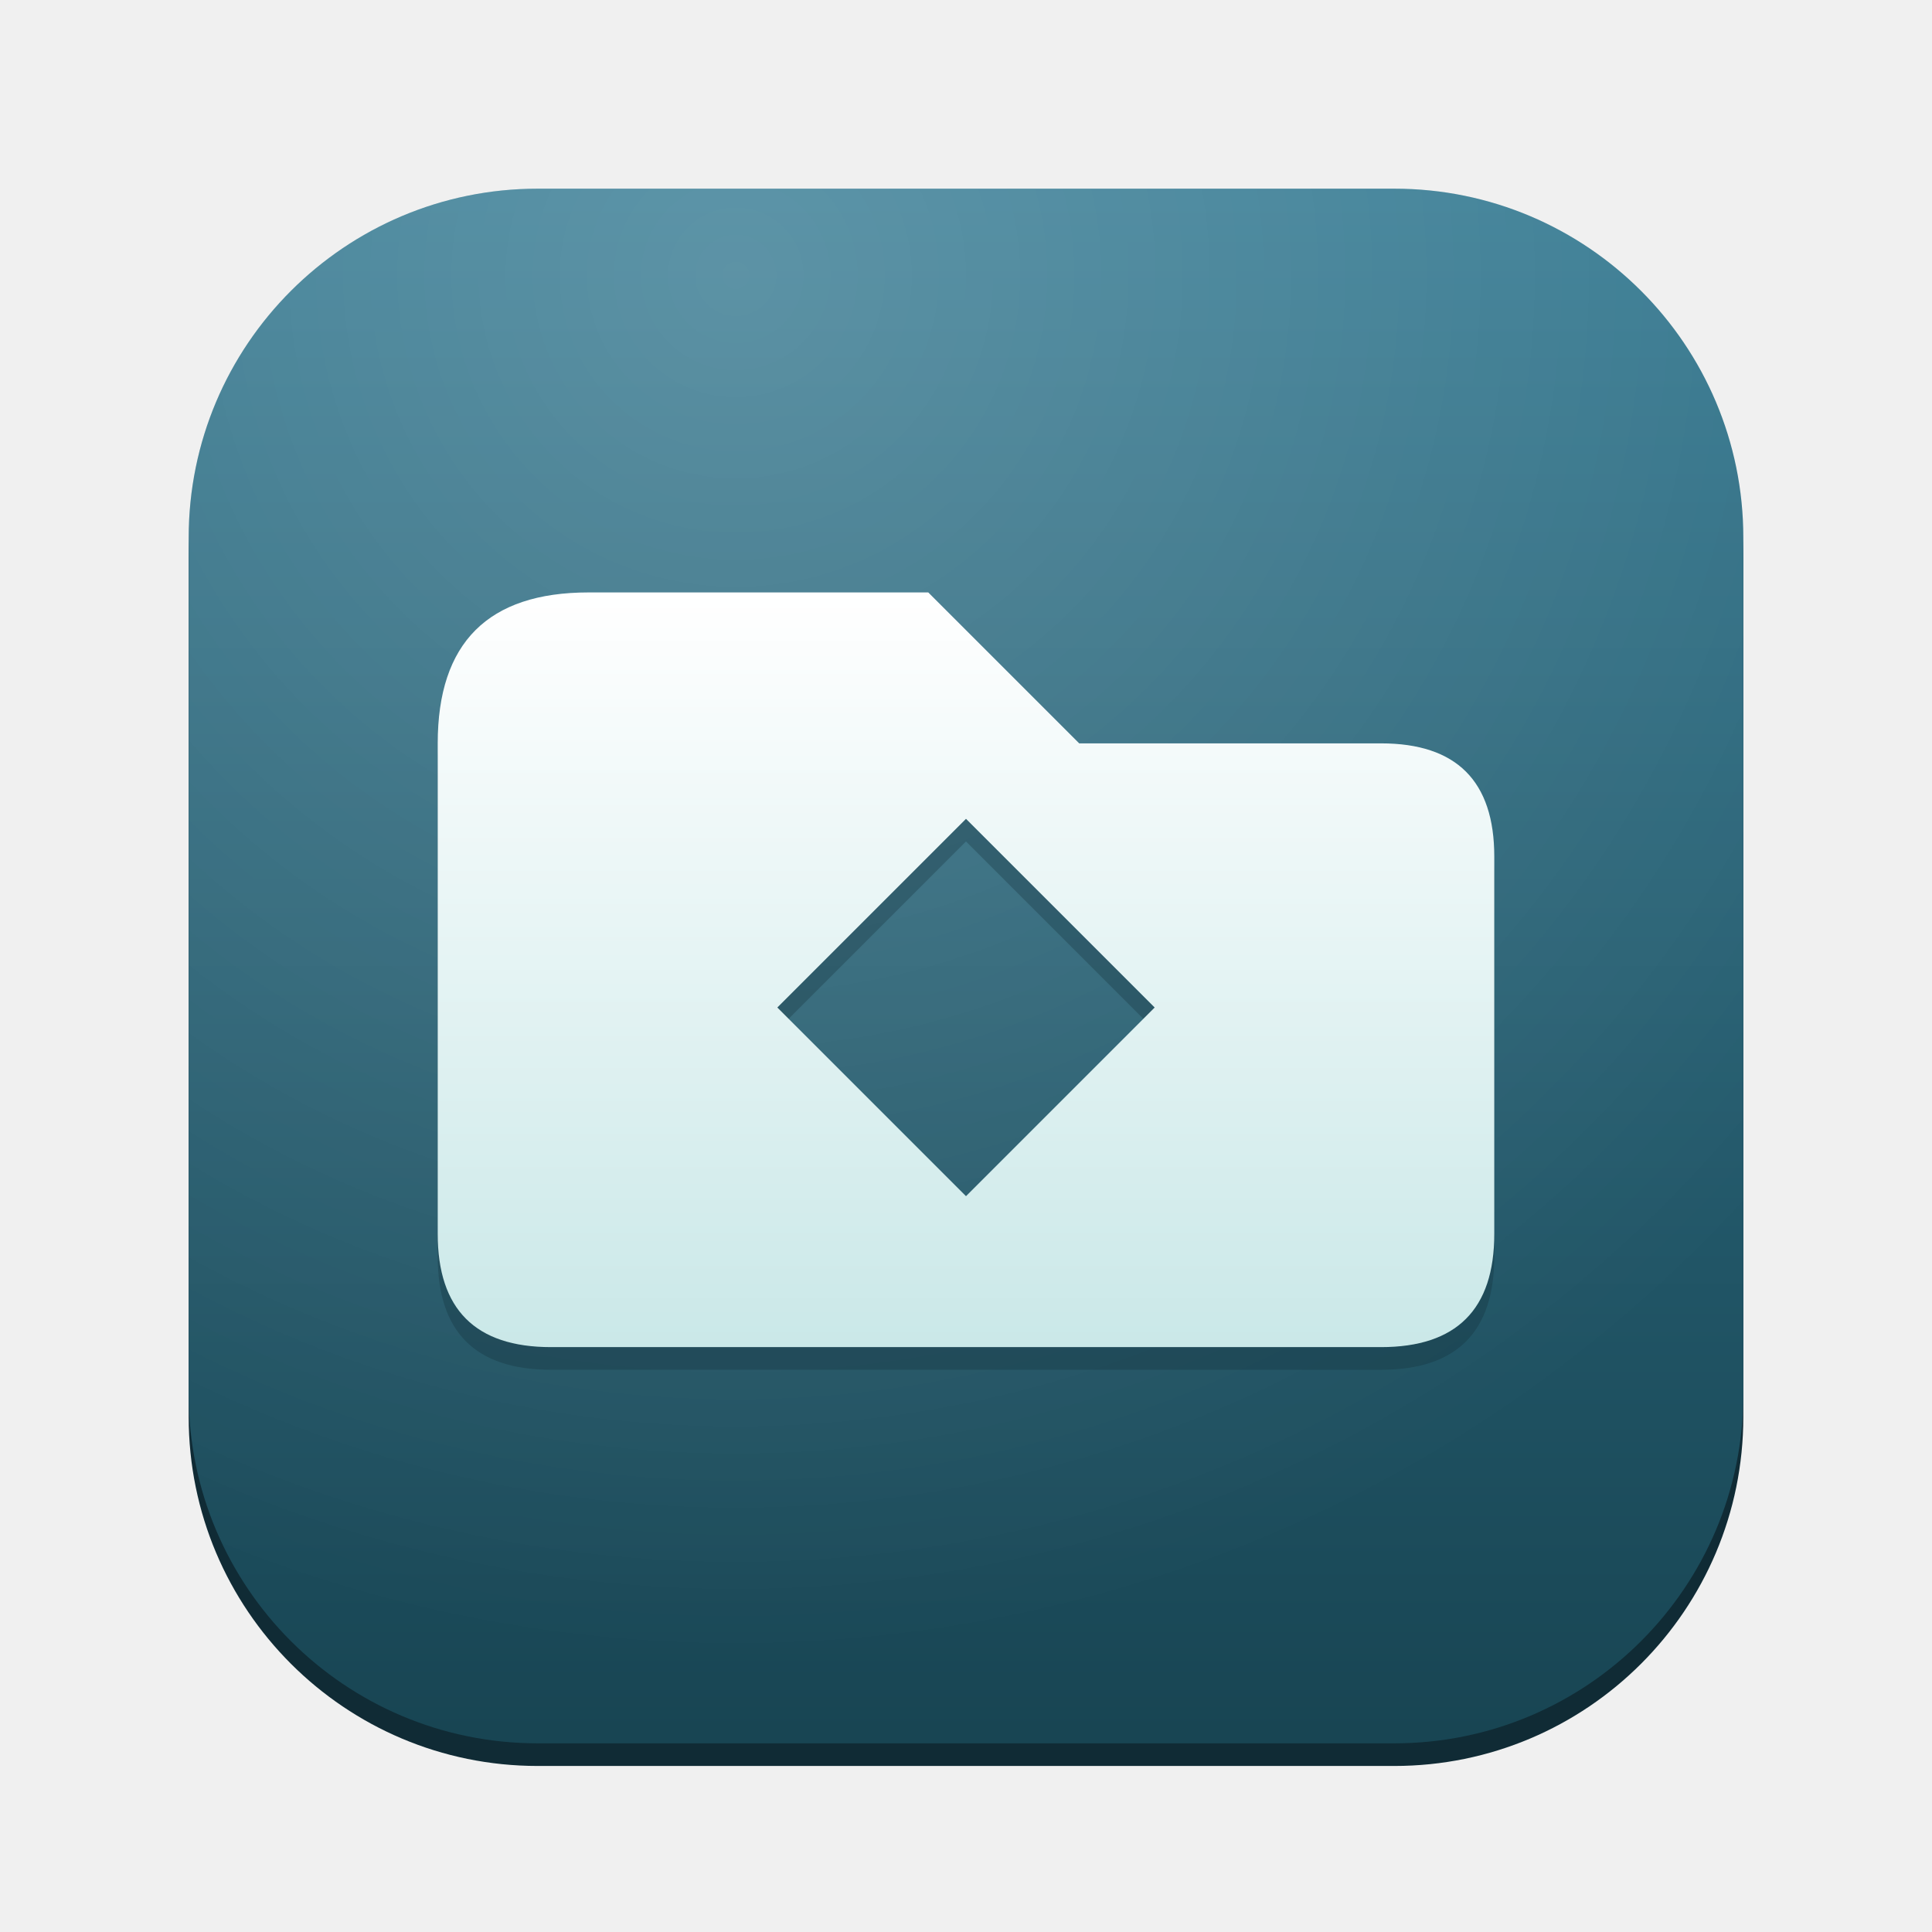
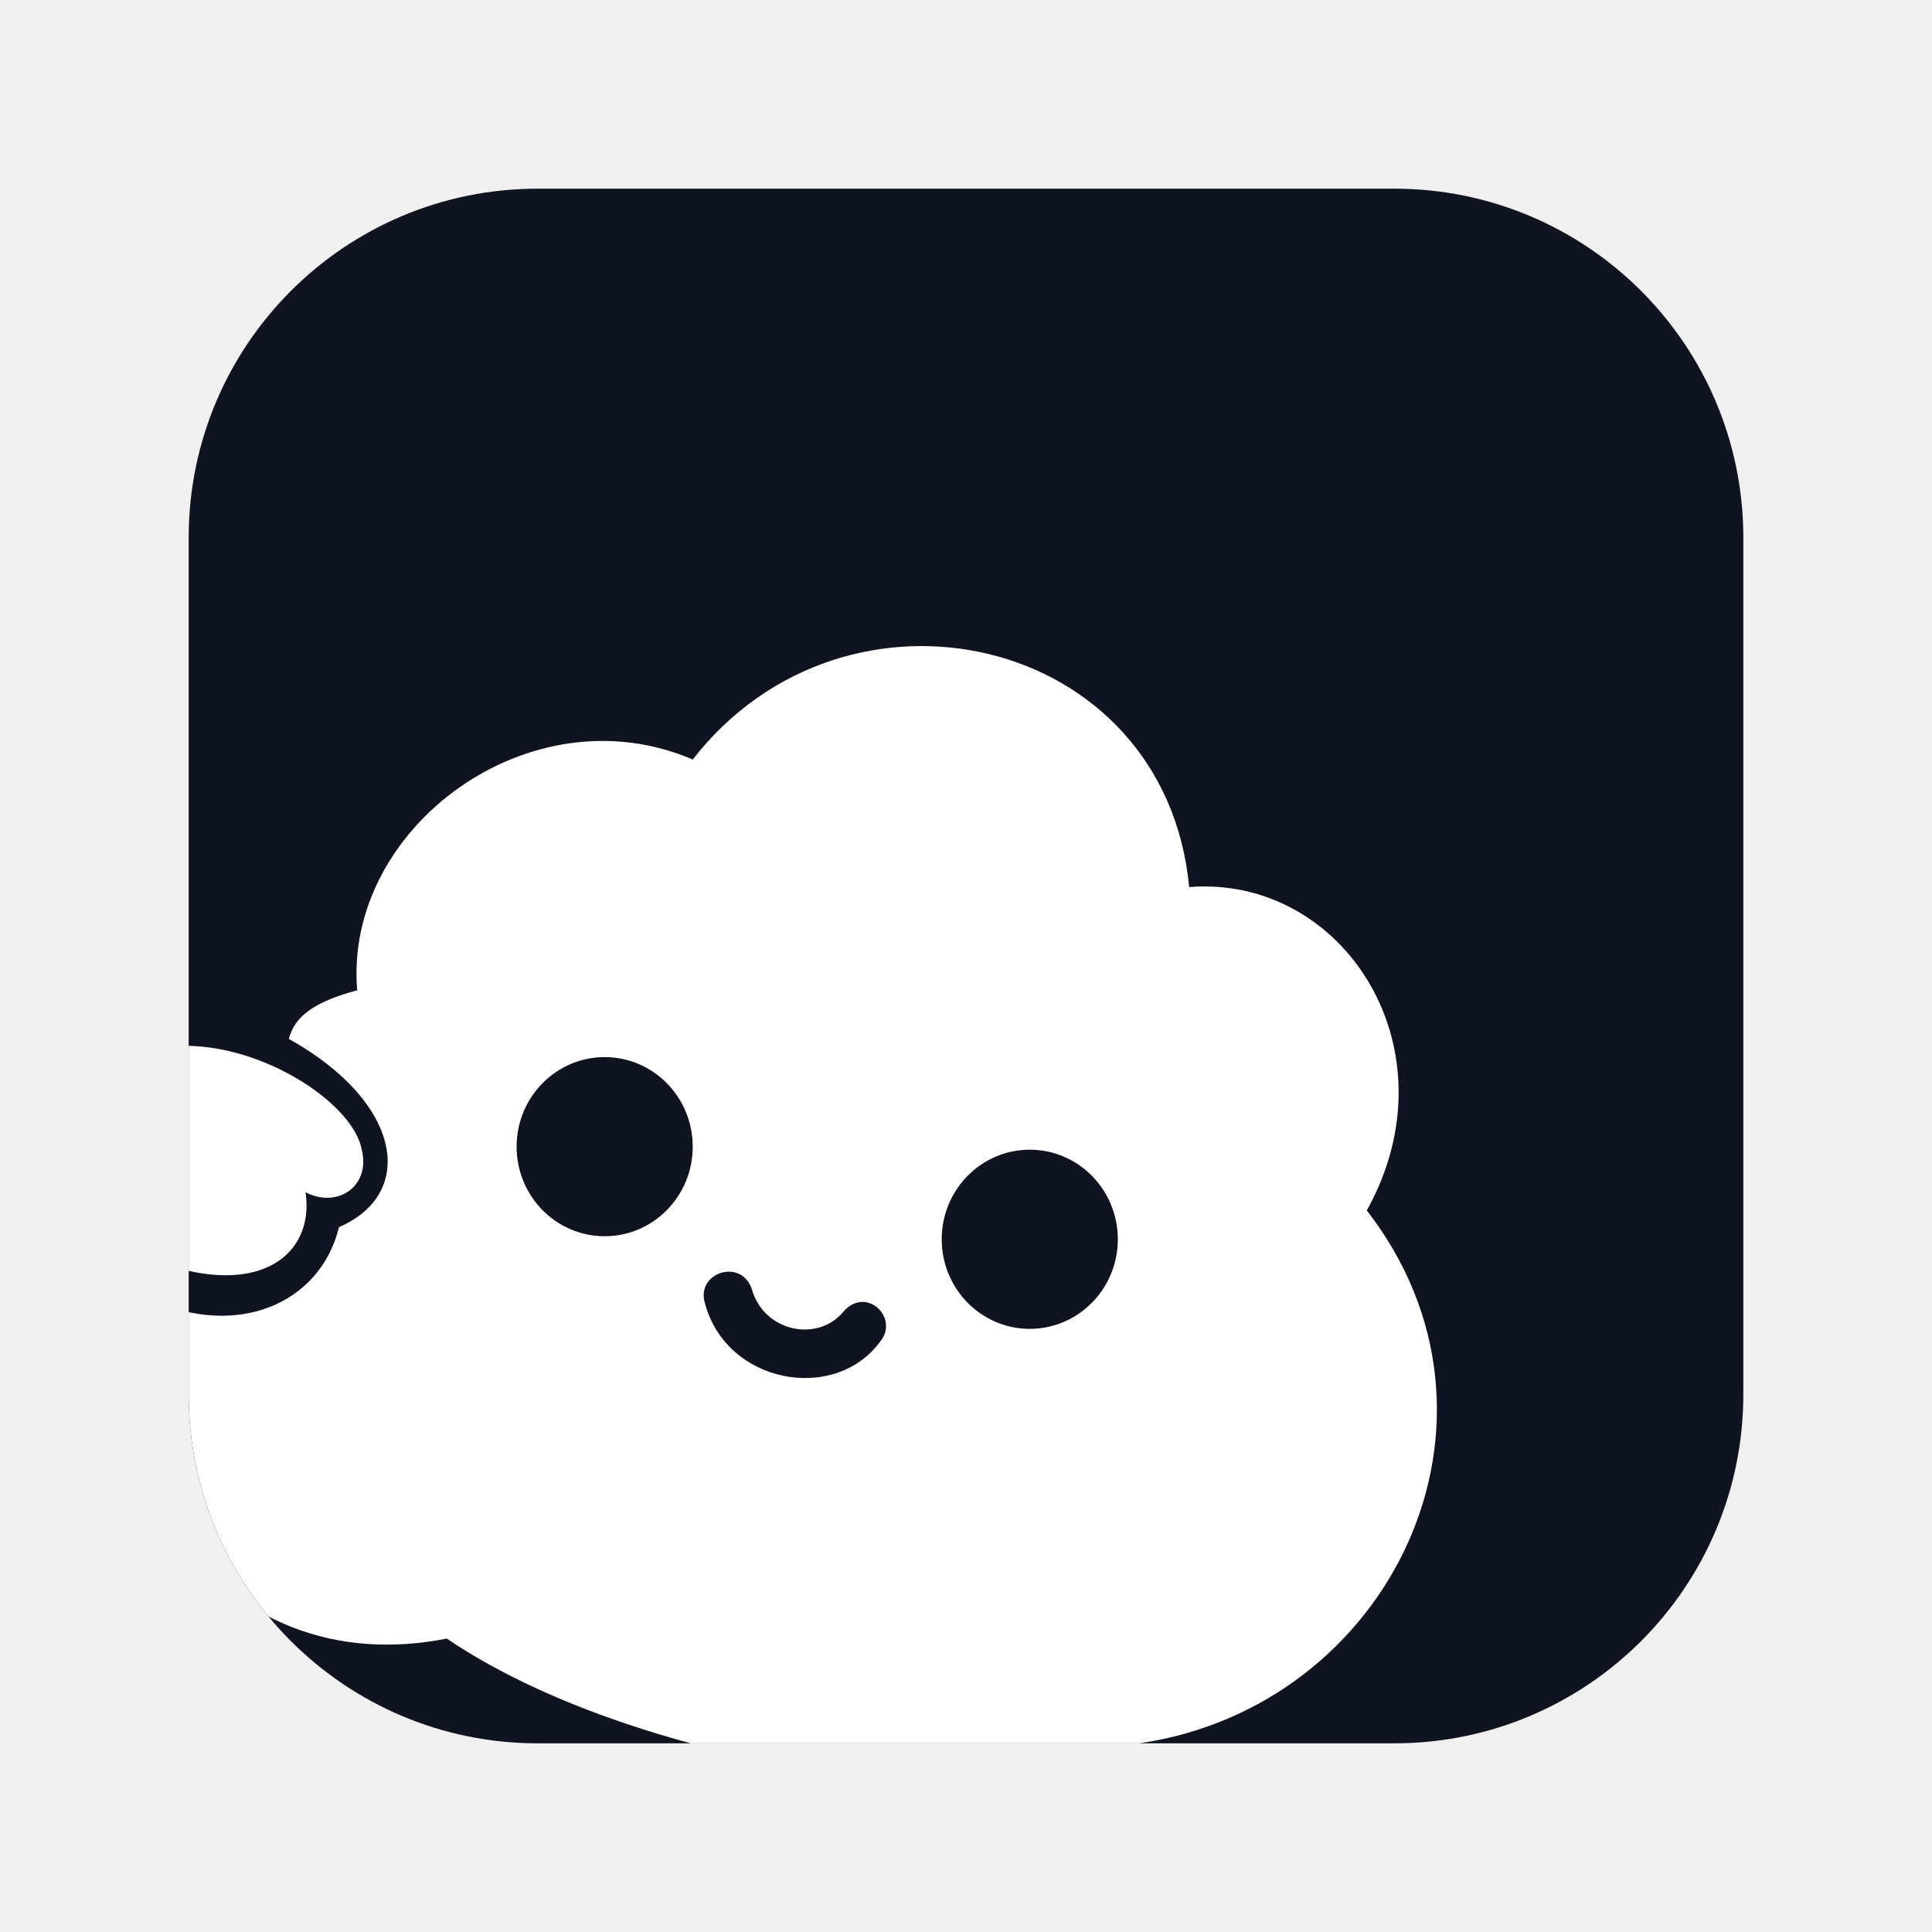
- <svg xmlns="http://www.w3.org/2000/svg" viewBox="0 0 1024 1024" width="1024" height="1024">
+ <svg xmlns="http://www.w3.org/2000/svg" width="1024" height="1024" viewBox="0 0 1024 1024">
  <defs>
-     <linearGradient id="tile" x2="0" y2="1">
-       <stop stop-color="#357A92" />
-       <stop offset="1" stop-color="#184553" />
-     </linearGradient>
-     <linearGradient id="face" x2="0" y2="1">
-       <stop stop-color="#FFFFFF" />
-       <stop offset="1" stop-color="#CAE8E8" />
-     </linearGradient>
-     <radialGradient id="light" cx=".35" cy=".05" r=".9">
-       <stop stop-color="#FFFFFF" stop-opacity=".20" />
-       <stop offset="1" stop-color="#FFFFFF" stop-opacity="0" />
-     </radialGradient>
+     <clipPath id="tile">
+       <rect x="100" y="100" width="824" height="824" rx="185" />
+     </clipPath>
  </defs>
-   <rect x="100" y="112" width="824" height="824" rx="185" fill="#102B35" />
-   <rect x="100" y="100" width="824" height="824" rx="185" fill="url(#tile)" />
-   <rect x="100" y="100" width="824" height="824" rx="185" fill="url(#light)" />
-   <g fill="#102B35" opacity=".30" transform="translate(0 12)">
-     <path fill-rule="evenodd" d="M6 7H15L19 11H27Q30 11 30 14V24Q30 27 27 27H5Q2 27 2 24V11Q2 7 6 7Z M16 13L21 18L16 23L11 18Z" transform="translate(192 174) scale(20)" />
-   </g>
-   <g fill="url(#face)">
-     <path fill-rule="evenodd" d="M6 7H15L19 11H27Q30 11 30 14V24Q30 27 27 27H5Q2 27 2 24V11Q2 7 6 7Z M16 13L21 18L16 23L11 18Z" transform="translate(192 174) scale(20)" />
+   <g clip-path="url(#tile)">
+     <rect x="100" y="100" width="824" height="824" fill="#101420" />
+     <g fill="#FFFFFF" transform="translate(100 100) scale(.8046875)">
+       <path fill-rule="evenodd" d="M -20,734          C 39,757 88,730 99,684          C 150,662 141,602 66,560          C 70,544 85,535 111,528          C 102,421 225,330 332,376          C 433,246 643,293 659,460          C 761,452 835,567 776,673          C 883,811 792,1000 626,1024          L 625,1050 H 460          C 345,1034 241,1003 170,955          C 99,969 31,947 -20,875 Z           M 332,631 a 58,59 0 1 0 -116,0 a 58,59 0 1 0 116,0 Z          M 612,692 a 58,59 0 1 0 -116,0 a 58,59 0 1 0 116,0 Z          M 340,734          C 334,714 364,704 371,725          C 379,753 414,760 431,740          C 446,722 469,744 455,760          C 425,800 354,787 340,734 Z" />
+       <path d="M -20,566          C 38,556 108,600 114,633          C 120,657 98,672 77,661          C 83,702 47,731 -20,707 Z" />
+     </g>
  </g>
</svg>
